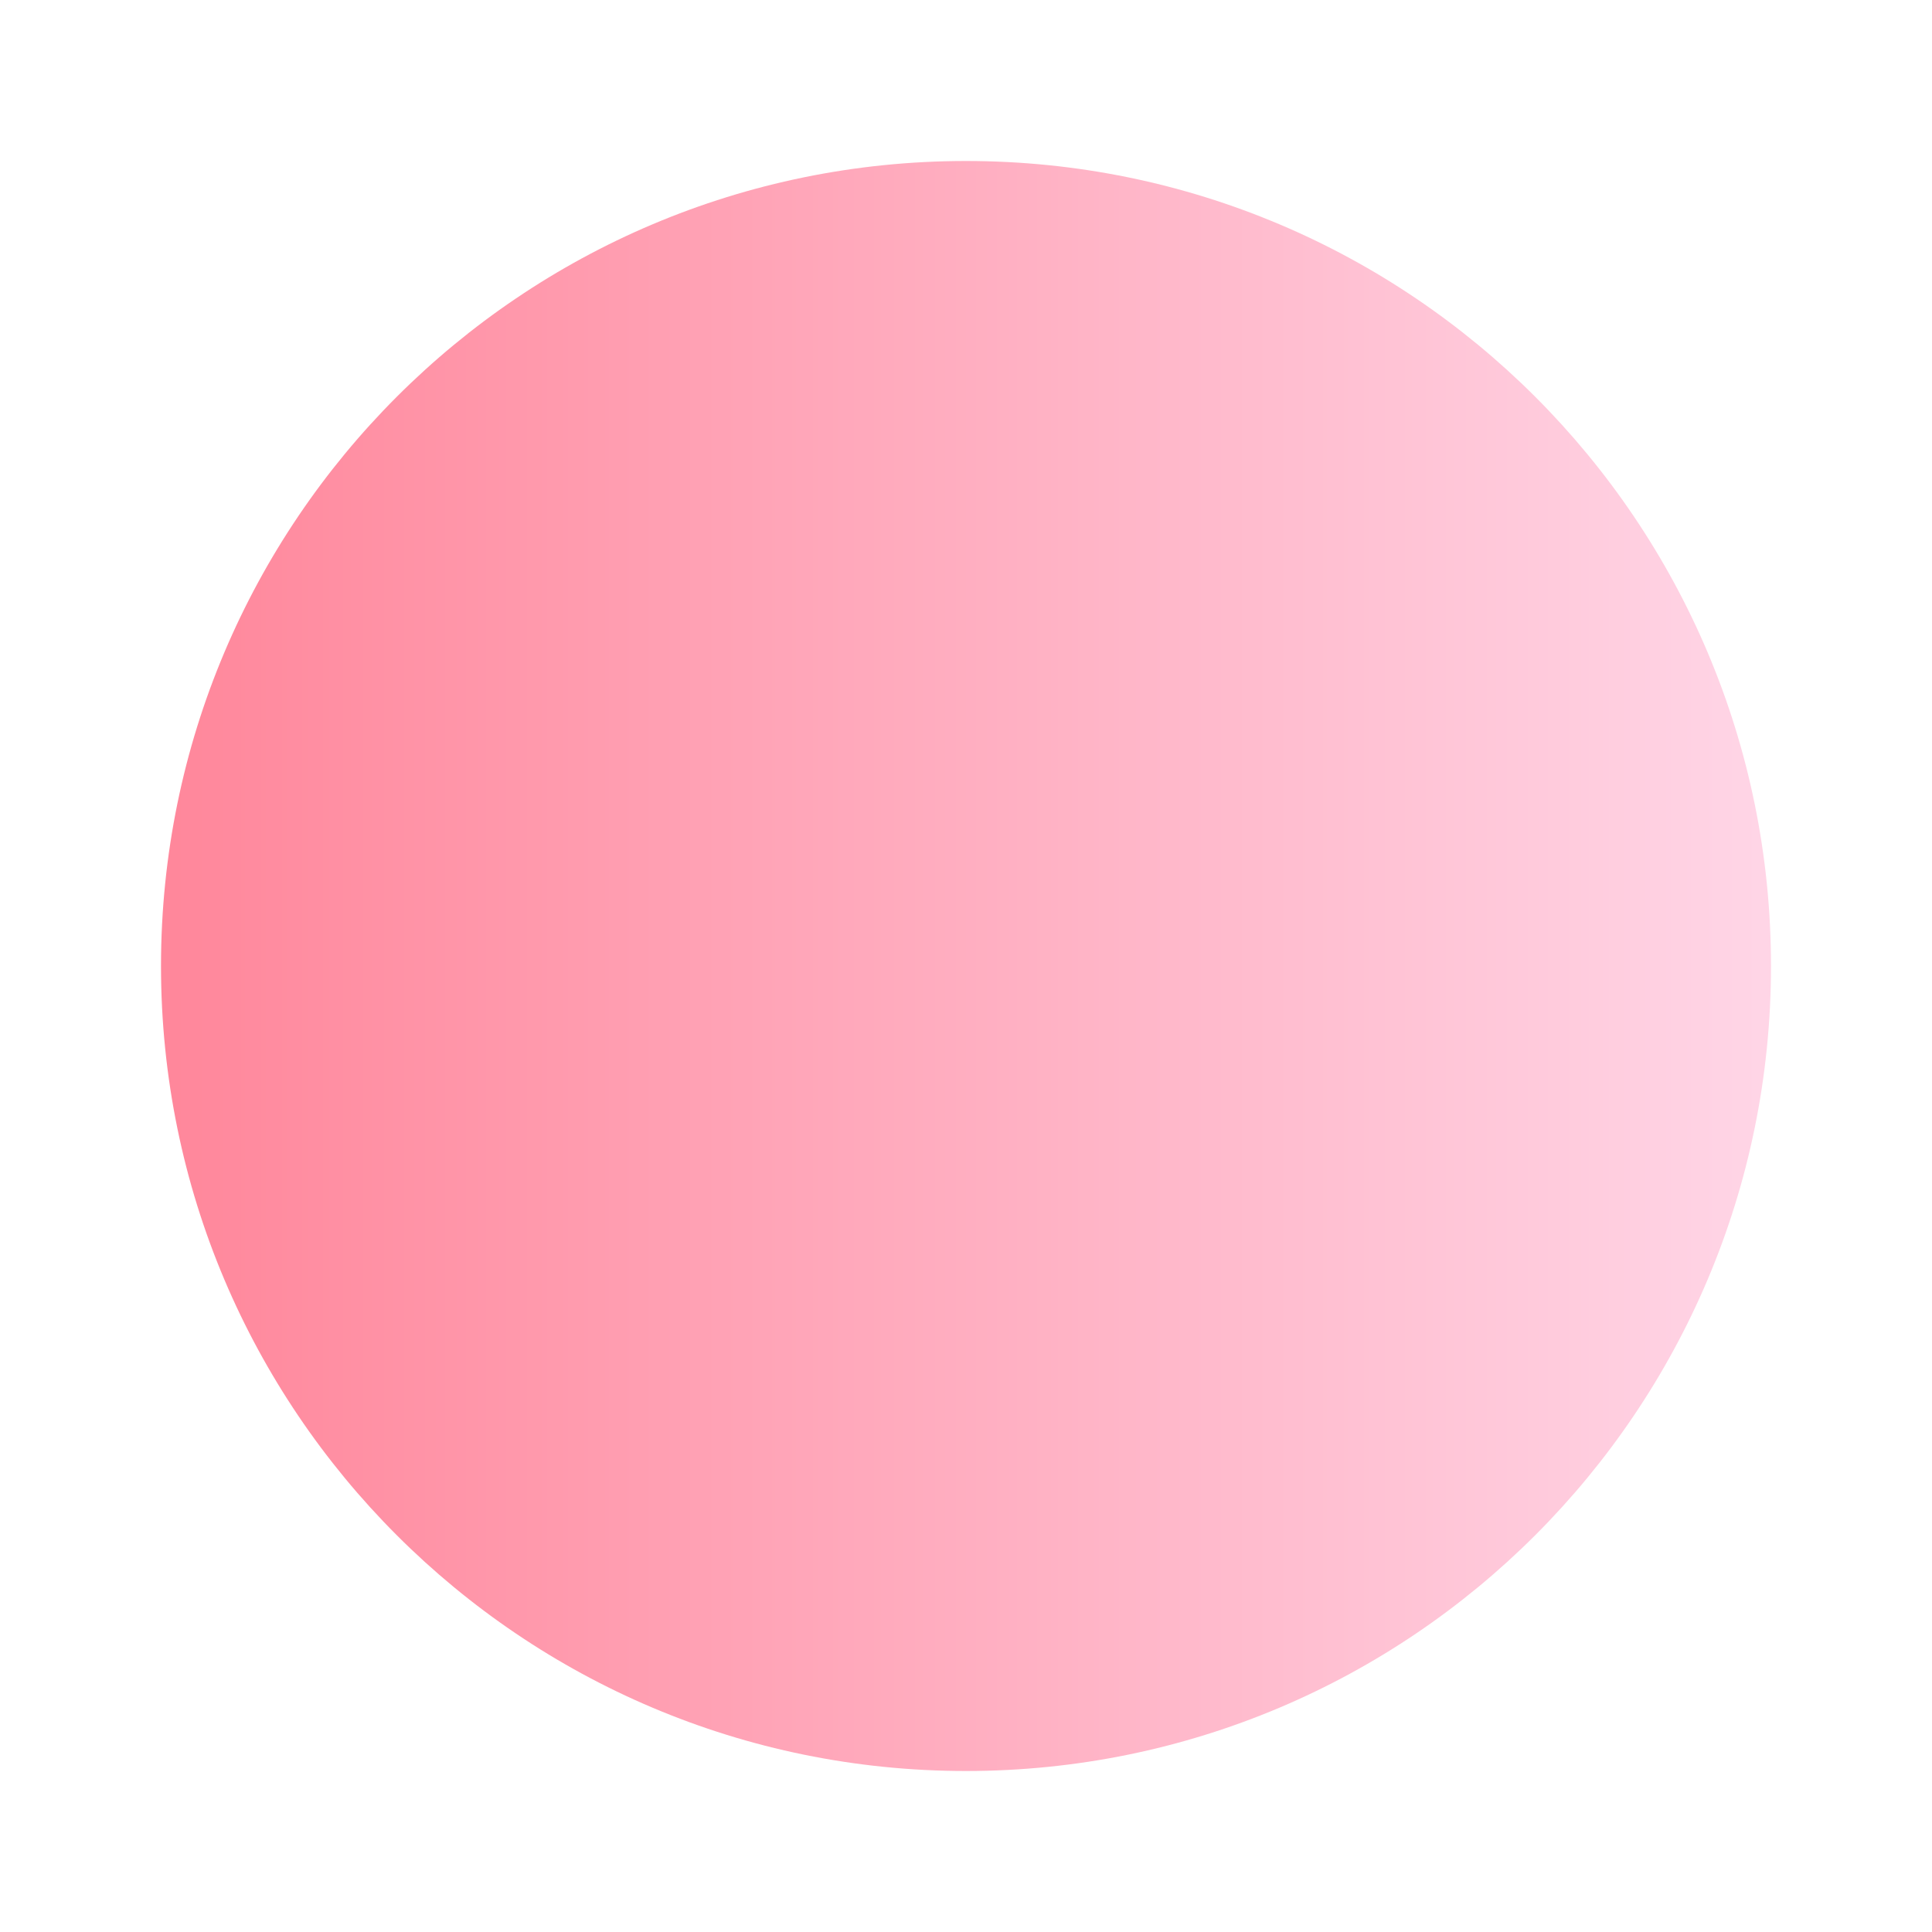
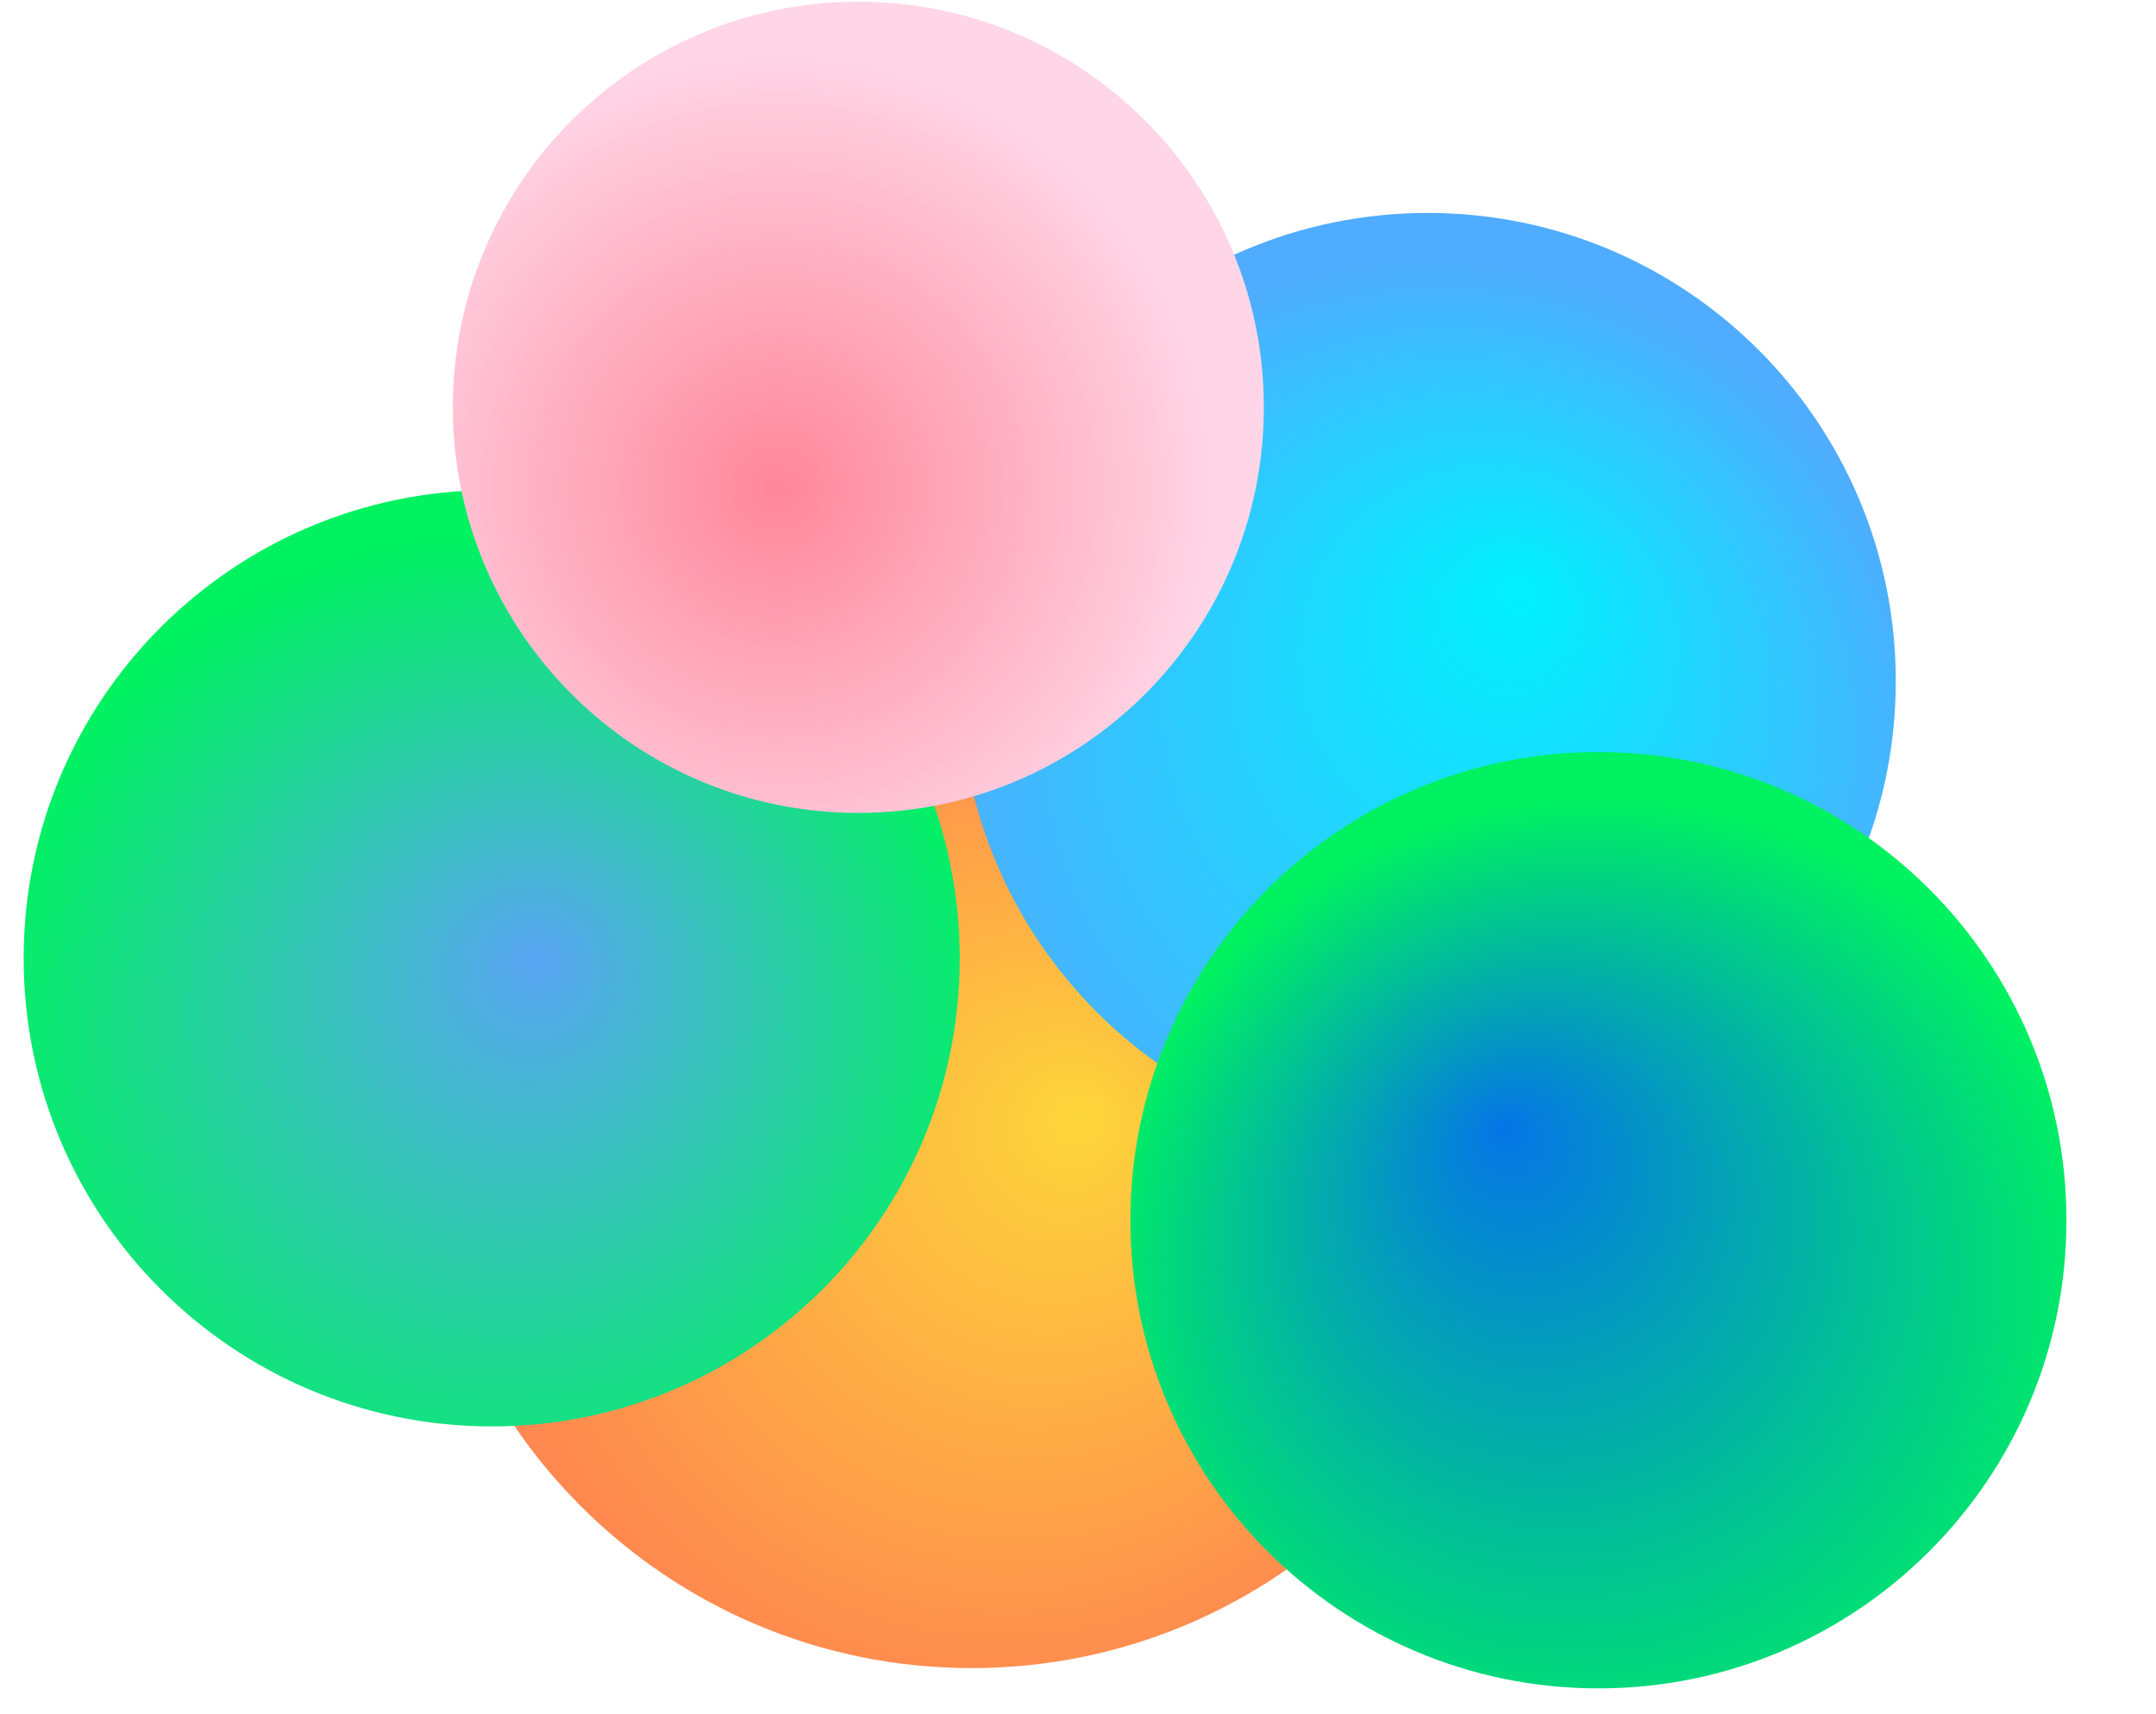
- <svg xmlns="http://www.w3.org/2000/svg" width="120" height="120" viewBox="0 0 120 120">
+ <svg xmlns="http://www.w3.org/2000/svg" width="1276" height="1014">
  <defs>
-     <linearGradient id="exampleGradient" cx="50%" cy="50%" r="50%" fx="80%" fy="80%">
+     <radialGradient id="pink" cx="40%" cy="60%" r="55%" fx="40%" fy="60%">
      <stop offset="0%" stop-color="#ff869a" />
      <stop offset="100%" stop-color="#ffd6e7" />
-     </linearGradient>
+     </radialGradient>
+     <radialGradient id="green1" cx="50%" cy="60%" r="55%" fx="40%" fy="40%">
+       <stop offset="0%" stop-color="#0575e6" />
+       <stop offset="100%" stop-color="#00f260" />
+     </radialGradient>
+     <radialGradient id="blue" cx="50%" cy="60%" r="55%" fx="60%" fy="40%">
+       <stop offset="0%" stop-color="#00f2fe" />
+       <stop offset="100%" stop-color="#4facfe" />
+     </radialGradient>
+     <radialGradient id="green2" cx="50%" cy="60%" r="55%" fx="55%" fy="50%">
+       <stop offset="0%" stop-color="#59a5f3" />
+       <stop offset="100%" stop-color="#00f260" />
+     </radialGradient>
+     <radialGradient id="orange" cx="50%" cy="60%" r="55%" fx="60%" fy="50%">
+       <stop offset="0%" stop-color="#fdd63a" />
+       <stop offset="100%" stop-color="#ff7854" />
+     </radialGradient>
  </defs>
-   <circle fill="url(#exampleGradient)" cx="60" cy="60" r="50" />
+   <circle fill="url(#orange)" cx="575" cy="660" r="327" />
+   <circle fill="url(#green2)" cx="291" cy="567" r="277" />
+   <circle fill="url(#blue)" cx="845" cy="403" r="277" />
+   <circle fill="url(#green1)" cx="946" cy="722" r="277" />
+   <circle fill="url(#pink)" cx="508" cy="241" r="240" />
</svg>
